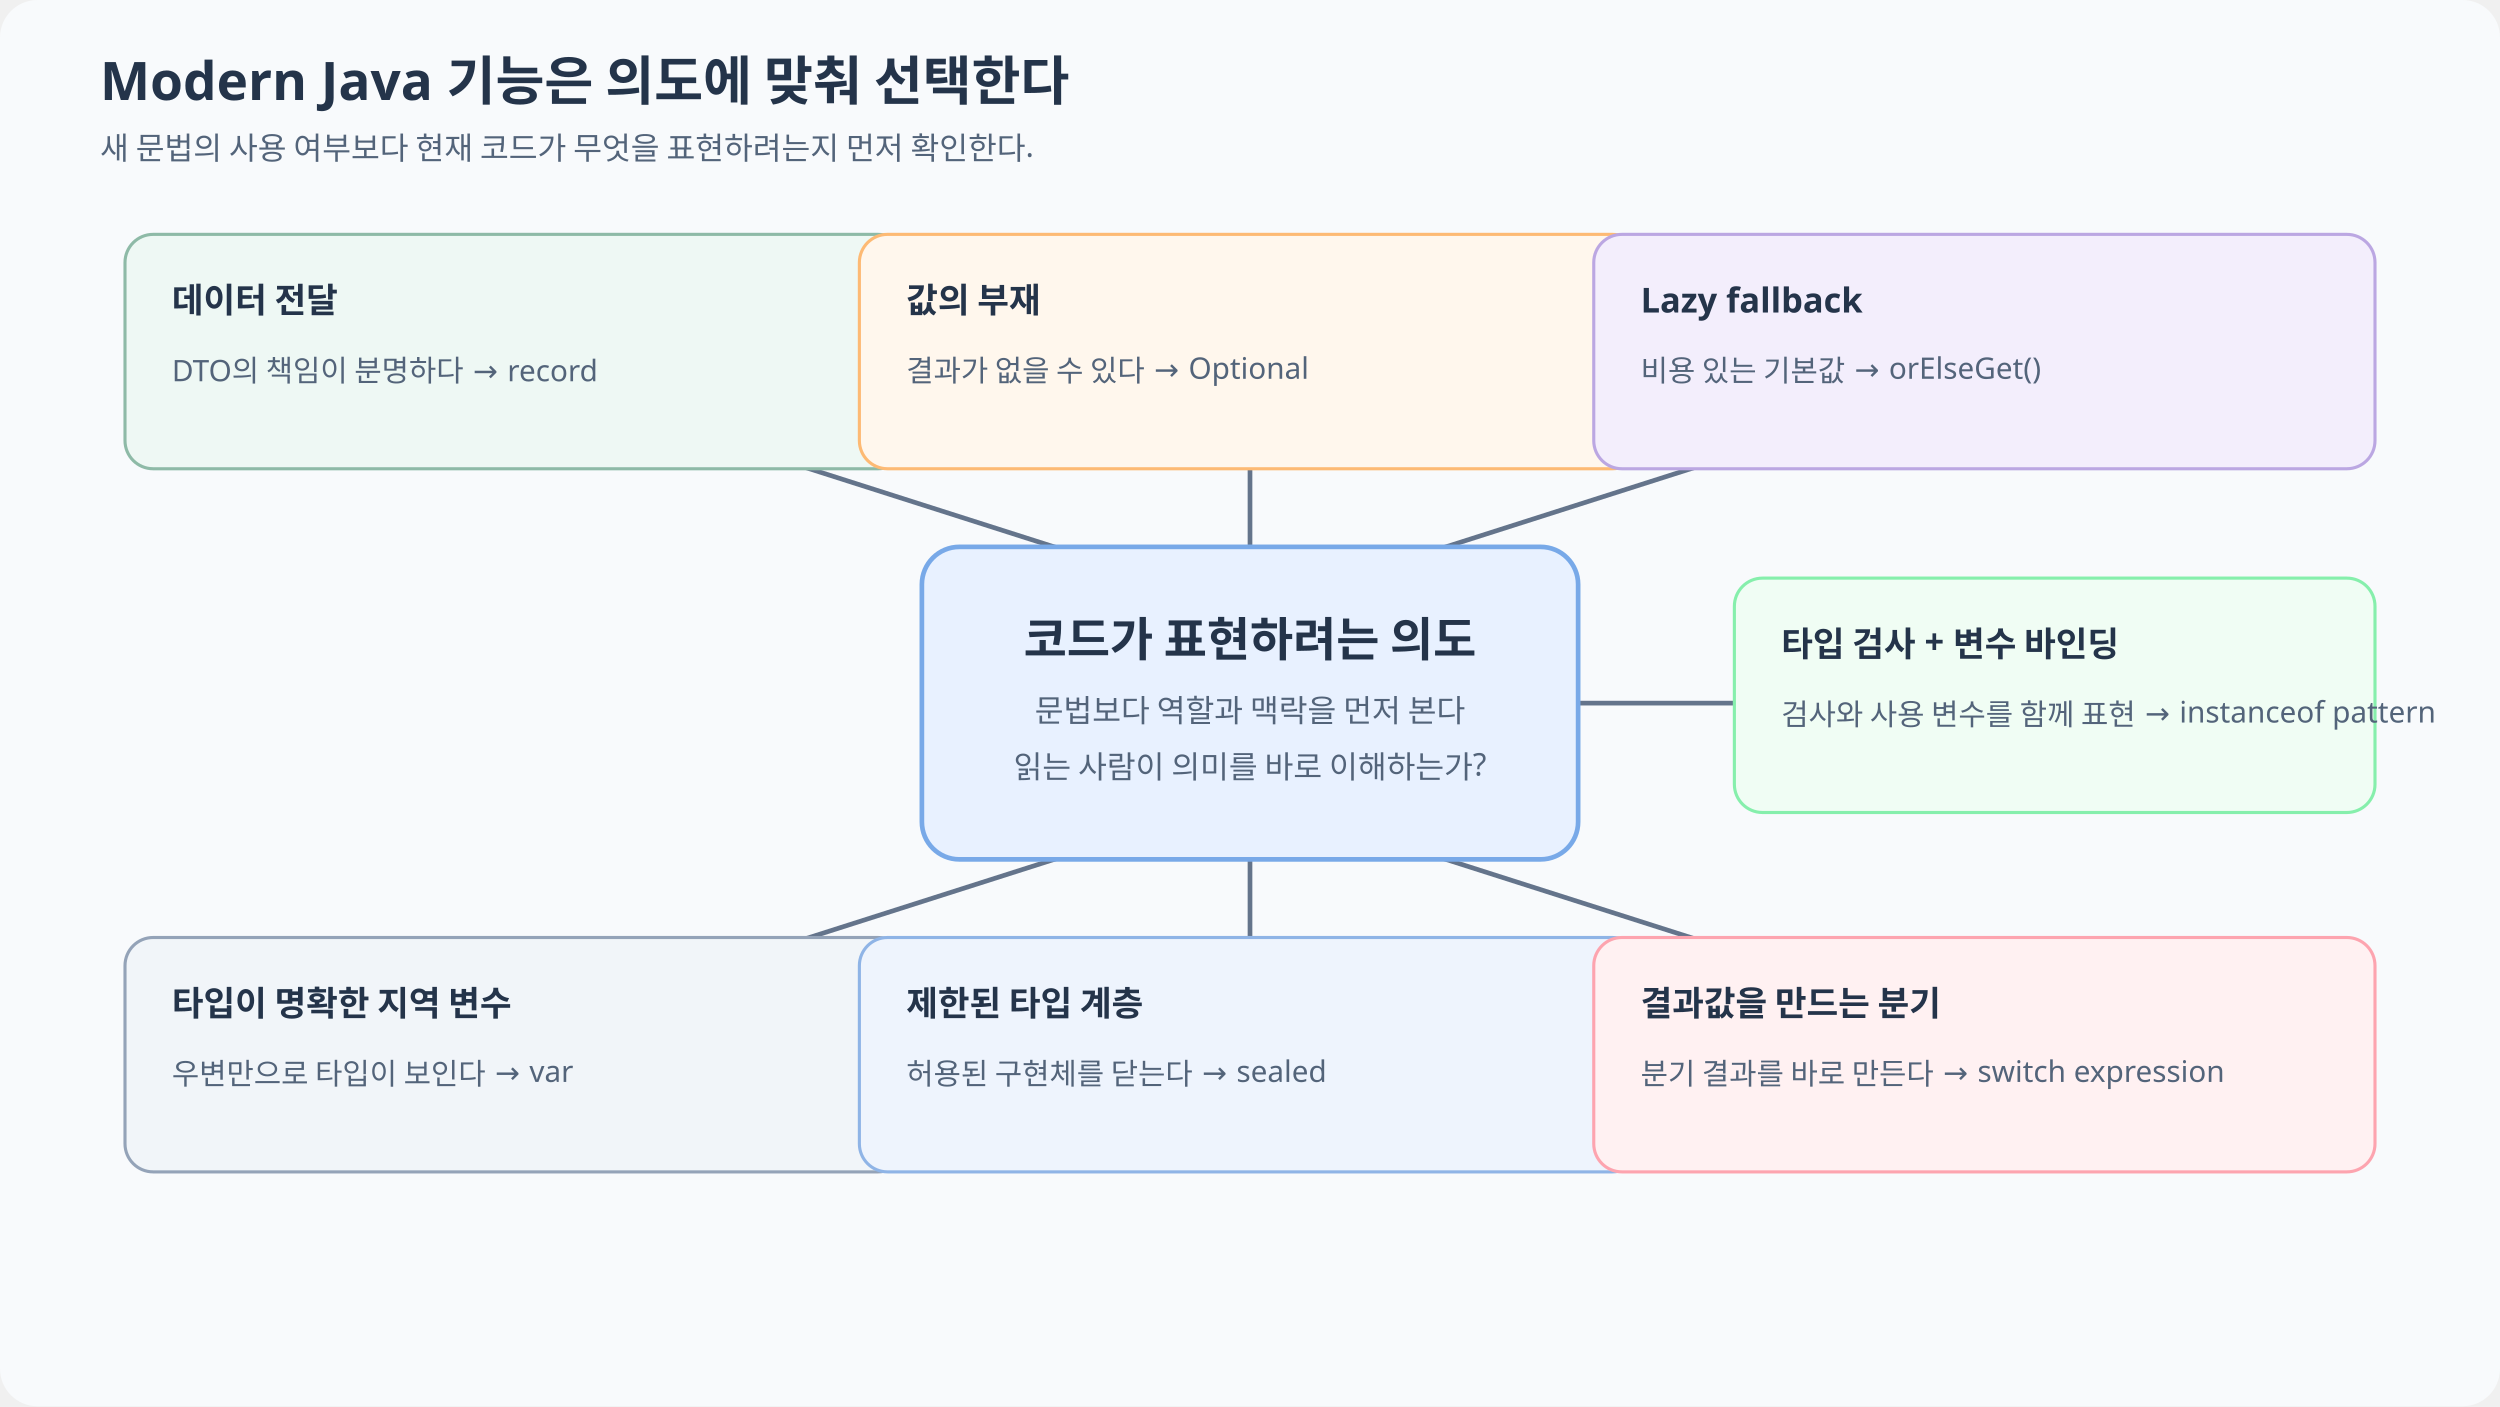
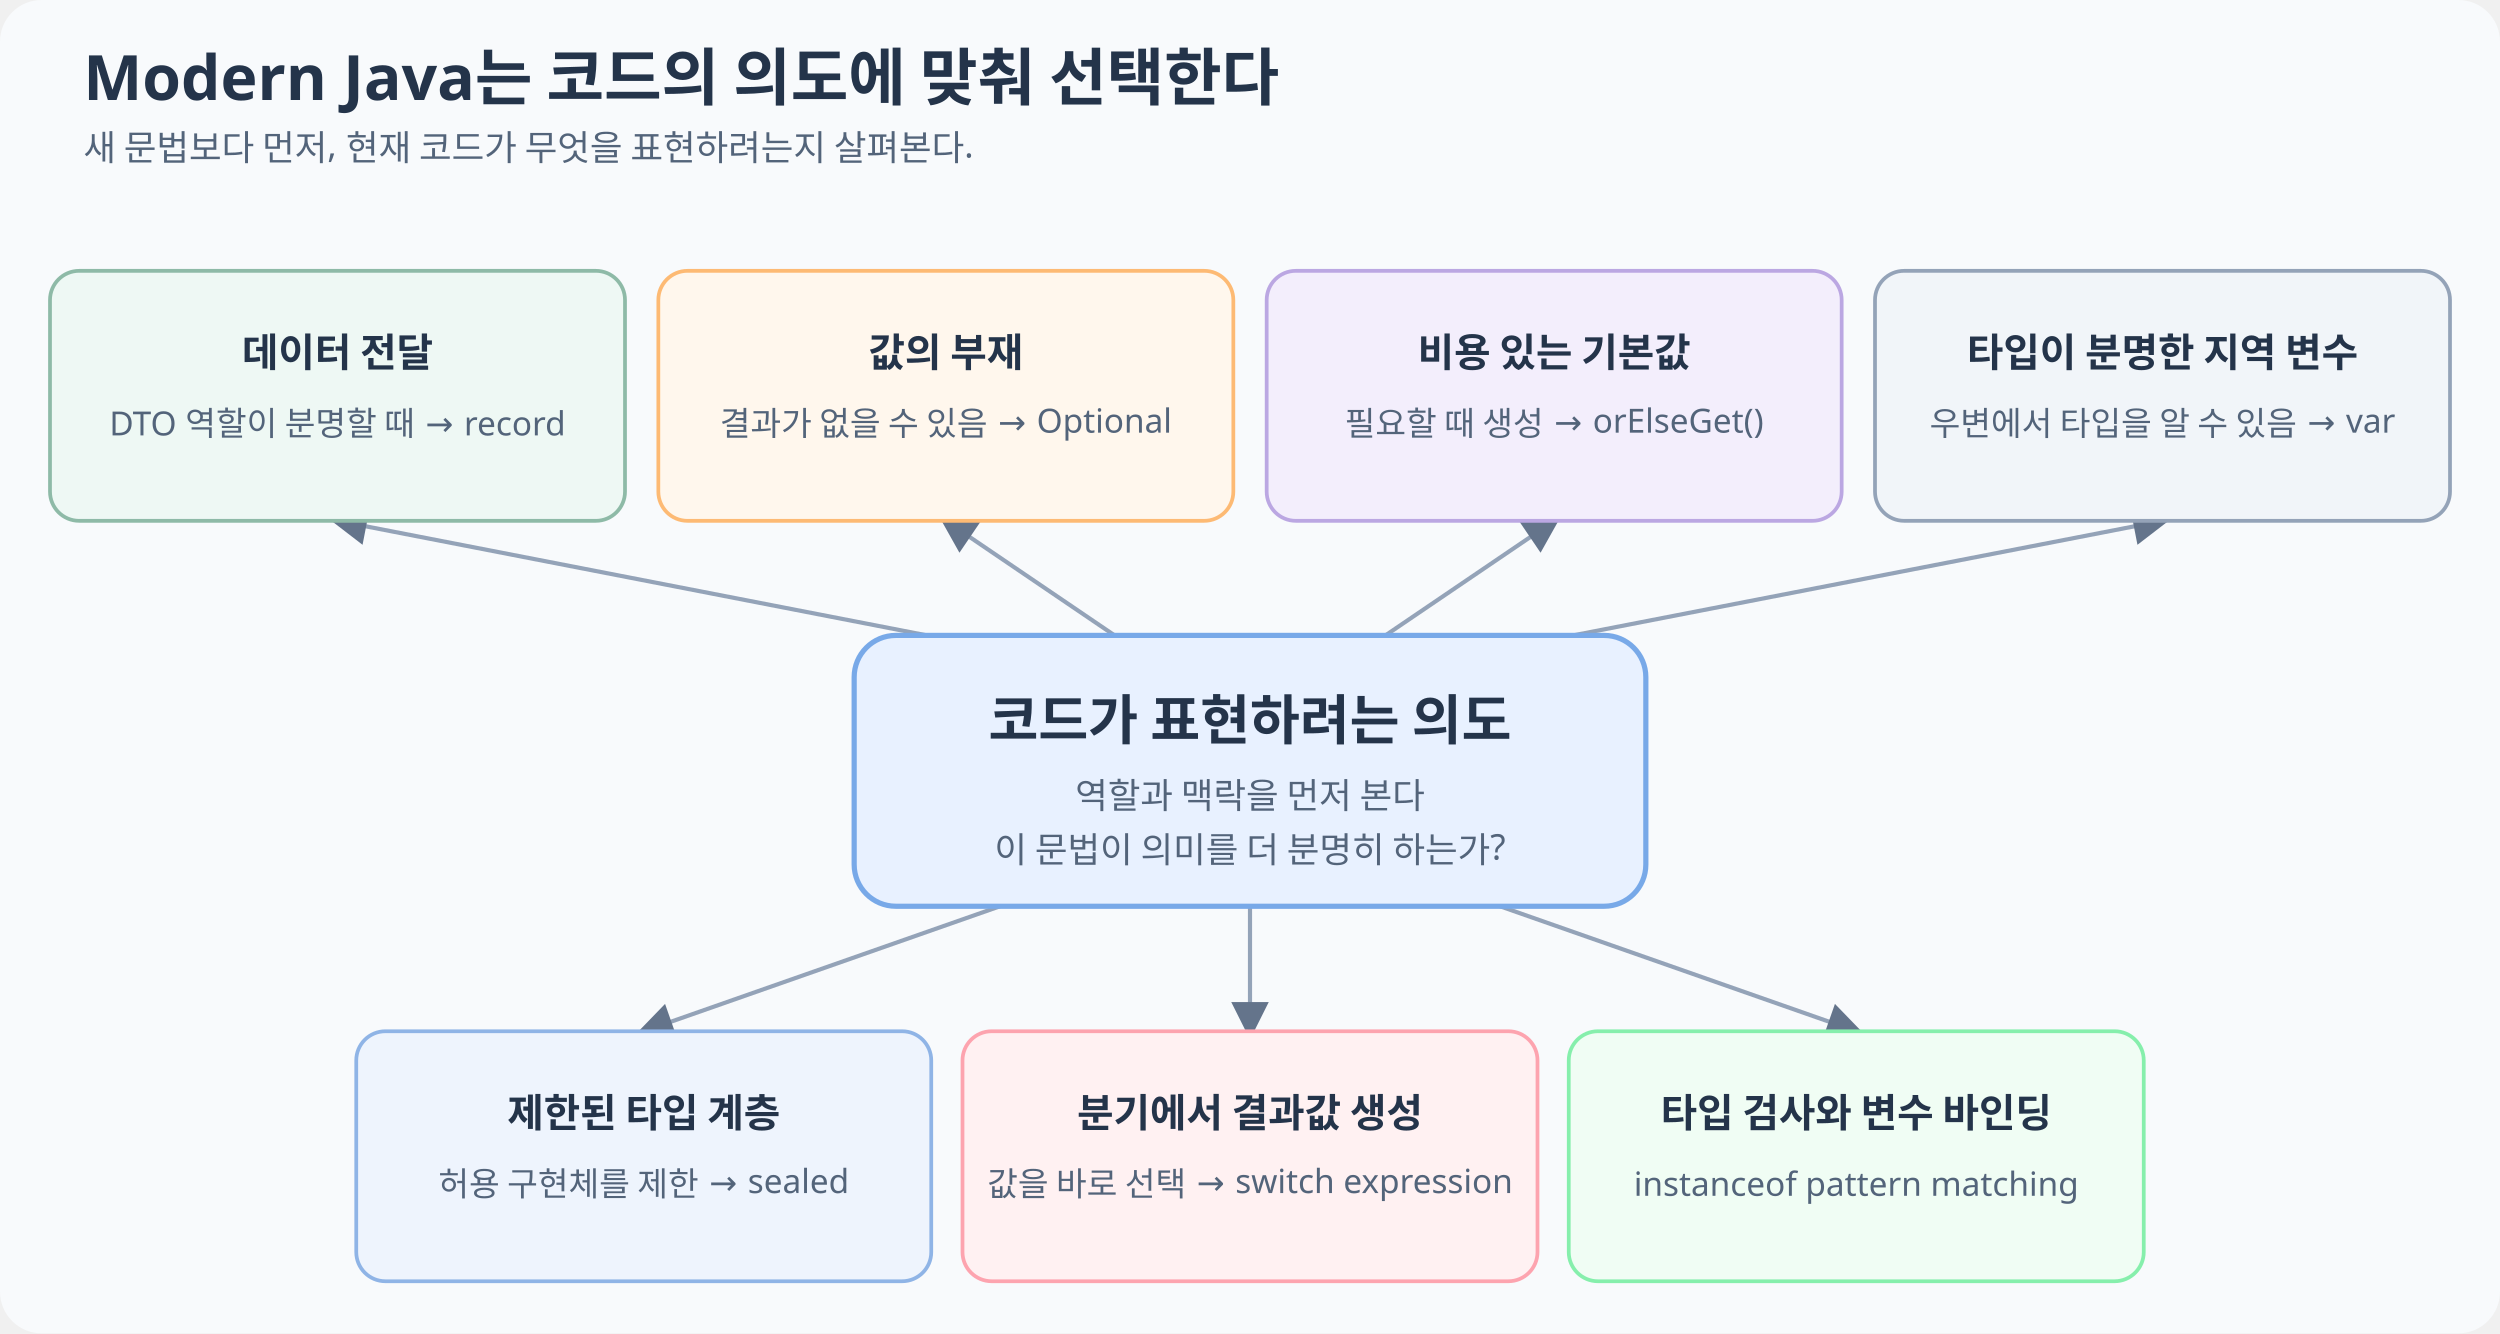
- <svg xmlns="http://www.w3.org/2000/svg" width="1600" height="900" viewBox="0 0 1600 900" role="img" aria-labelledby="title desc">
+ <svg xmlns="http://www.w3.org/2000/svg" width="1200" height="640" viewBox="0 0 1200 640" role="img" aria-labelledby="title desc">
  <defs>
-     <marker id="arrow" markerWidth="10" markerHeight="10" refX="8" refY="5" orient="auto">
-       <path d="M0 0 L10 5 L0 10 Z" fill="#64748b" />
+     <marker id="arrow" markerWidth="9" markerHeight="9" refX="7" refY="4.5" orient="auto">
+       <path d="M0 0 L9 4.5 L0 9 Z" fill="#64748b" />
    </marker>
  </defs>
  <style>
    text { font-family: "Malgun Gothic", "Apple SD Gothic Neo", sans-serif; fill: #24344a; }
-     .title { font-size: 34px; font-weight: 700; }
-     .subtitle { font-size: 20px; fill: #53647a; }
-     .center-title { font-size: 30px; font-weight: 700; }
-     .center-body { font-size: 20px; fill: #53647a; }
-     .card-title { font-size: 22px; font-weight: 700; }
-     .card-body { font-size: 19px; fill: #53647a; }
-     .center { fill: #e8f1ff; stroke: #78a9e8; stroke-width: 3; }
-     .card { fill: #ffffff; stroke: #cbd5e1; stroke-width: 2; }
-     .record { fill: #eef8f4; stroke: #8ebaa7; stroke-width: 2; }
-     .optional { fill: #fff7ed; stroke: #fdba74; stroke-width: 2; }
-     .lazy { fill: #f3eefc; stroke: #bba7e2; stroke-width: 2; }
-     .type { fill: #f1f5f9; stroke: #94a3b8; stroke-width: 2; }
-     .sealed { fill: #eef4fd; stroke: #8fb4e6; stroke-width: 2; }
-     .switch { fill: #fff1f2; stroke: #fda4af; stroke-width: 2; }
-     .pattern { fill: #f0fdf4; stroke: #86efac; stroke-width: 2; }
-     .arrow { stroke: #64748b; stroke-width: 3; fill: none; marker-end: url(#arrow); }
+     .title { font-size: 30px; font-weight: 700; }
+     .subtitle { font-size: 17px; fill: #53647a; }
+     .center-title { font-size: 26px; font-weight: 700; }
+     .center-body { font-size: 17px; fill: #53647a; }
+     .card-title { font-size: 19px; font-weight: 700; }
+     .card-body { font-size: 16px; fill: #53647a; }
+     .center { fill: #e8f1ff; stroke: #78a9e8; stroke-width: 2.5; }
+     .record { fill: #eef8f4; stroke: #8ebaa7; }
+     .optional { fill: #fff7ed; stroke: #fdba74; }
+     .lazy { fill: #f3eefc; stroke: #bba7e2; }
+     .type { fill: #f1f5f9; stroke: #94a3b8; }
+     .sealed { fill: #eef4fd; stroke: #8fb4e6; }
+     .switch { fill: #fff1f2; stroke: #fda4af; }
+     .pattern { fill: #f0fdf4; stroke: #86efac; }
+     .card { stroke-width: 1.8; }
+     .arrow { stroke: #94a3b8; stroke-width: 2; fill: none; marker-end: url(#arrow); }
  </style>
-   <rect width="1600" height="900" rx="24" fill="#f8fafc" />
-   <text x="64" y="64" class="title">Modern Java 기능은 의도에 맞춰 선택한다</text>
-   <text x="64" y="102" class="subtitle">새 문법의 사용 여부보다 현재 코드가 무엇을 표현하려는지 먼저 확인한다.</text>
-   <path d="M800 390 L330 240" class="arrow" />
-   <path d="M800 390 L800 240" class="arrow" />
-   <path d="M800 390 L1270 240" class="arrow" />
-   <path d="M800 510 L330 660" class="arrow" />
-   <path d="M800 510 L800 660" class="arrow" />
-   <path d="M800 510 L1270 660" class="arrow" />
-   <path d="M800 450 L1430 450" class="arrow" />
-   <rect x="590" y="350" width="420" height="200" rx="24" class="center" />
-   <text x="800" y="420" text-anchor="middle" class="center-title">코드가 표현하려는 의도</text>
-   <text x="800" y="462" text-anchor="middle" class="center-body">문법보다 역할과 맥락을 먼저 본다</text>
-   <text x="800" y="498" text-anchor="middle" class="center-body">읽는 사람이 의미를 바로 이해하는가?</text>
-   <rect x="80" y="150" width="500" height="150" rx="18" class="record" />
-   <text x="110" y="200" class="card-title">데이터 전달</text>
-   <text x="110" y="244" class="card-body">DTO의 책임이 분명하다 → record</text>
-   <rect x="550" y="150" width="500" height="150" rx="18" class="optional" />
-   <text x="580" y="200" class="card-title">값의 부재</text>
-   <text x="580" y="244" class="card-body">결과가 없을 수 있다 → Optional</text>
-   <rect x="1020" y="150" width="500" height="150" rx="18" class="lazy" />
-   <text x="1050" y="200" class="card-title">Lazy fallback</text>
-   <text x="1050" y="244" class="card-body">비용 있는 기본값 → orElseGet()</text>
-   <rect x="80" y="600" width="500" height="150" rx="18" class="type" />
-   <text x="110" y="650" class="card-title">타입이 명확한 지역 변수</text>
-   <text x="110" y="694" class="card-body">우변만으로 타입이 보인다 → var</text>
-   <rect x="550" y="600" width="500" height="150" rx="18" class="sealed" />
-   <text x="580" y="650" class="card-title">제한된 타입 계층</text>
-   <text x="580" y="694" class="card-body">허용된 구현체를 닫는다 → sealed</text>
-   <rect x="1020" y="600" width="500" height="150" rx="18" class="switch" />
-   <text x="1050" y="650" class="card-title">결과값을 만드는 분기</text>
-   <text x="1050" y="694" class="card-body">분기 결과를 바로 만든다 → switch expression</text>
-   <rect x="1110" y="370" width="410" height="150" rx="18" class="pattern" />
-   <text x="1140" y="420" class="card-title">타입 검사 + 변수 바인딩</text>
-   <text x="1140" y="464" class="card-body">검사와 사용 변수를 함께 표현 → instanceof pattern</text>
+   <rect width="1200" height="640" rx="20" fill="#f8fafc" />
+   <text x="40" y="48" class="title">Modern Java는 코드의 의도에 맞춰 선택한다</text>
+   <text x="40" y="77" class="subtitle">새 문법보다 먼저, 현재 코드가 무엇을 표현하려는지 살펴본다.</text>
+   <path d="M445 305 L162 250" class="arrow" />
+   <path d="M535 305 L454 250" class="arrow" />
+   <path d="M665 305 L746 250" class="arrow" />
+   <path d="M755 305 L1038 250" class="arrow" />
+   <path d="M480 435 L309 495" class="arrow" />
+   <path d="M600 435 L600 495" class="arrow" />
+   <path d="M720 435 L891 495" class="arrow" />
+   <rect x="410" y="305" width="380" height="130" rx="20" class="center" />
+   <text x="600" y="355" text-anchor="middle" class="center-title">코드가 표현하려는 의도</text>
+   <text x="600" y="388" text-anchor="middle" class="center-body">역할과 맥락을 먼저 본다</text>
+   <text x="600" y="414" text-anchor="middle" class="center-body">이 문법이 의미를 더 분명히 하는가?</text>
+   <rect x="24" y="130" width="276" height="120" rx="14" class="card record" />
+   <text x="162" y="176" text-anchor="middle" class="card-title">데이터 전달</text>
+   <text x="162" y="209" text-anchor="middle" class="card-body">DTO 역할이 분명할 때 → record</text>
+   <rect x="316" y="130" width="276" height="120" rx="14" class="card optional" />
+   <text x="454" y="176" text-anchor="middle" class="card-title">값의 부재</text>
+   <text x="454" y="209" text-anchor="middle" class="card-body">결과가 없을 수 있음 → Optional</text>
+   <rect x="608" y="130" width="276" height="120" rx="14" class="card lazy" />
+   <text x="746" y="176" text-anchor="middle" class="card-title">비용 있는 기본값</text>
+   <text x="746" y="209" text-anchor="middle" class="card-body">필요할 때 생성 → orElseGet()</text>
+   <rect x="900" y="130" width="276" height="120" rx="14" class="card type" />
+   <text x="1038" y="176" text-anchor="middle" class="card-title">타입이 분명한 지역 변수</text>
+   <text x="1038" y="209" text-anchor="middle" class="card-body">우변에서 타입을 알 수 있음 → var</text>
+   <rect x="171" y="495" width="276" height="120" rx="14" class="card sealed" />
+   <text x="309" y="541" text-anchor="middle" class="card-title">제한된 타입 계층</text>
+   <text x="309" y="574" text-anchor="middle" class="card-body">허용 구현체를 제한 → sealed</text>
+   <rect x="462" y="495" width="276" height="120" rx="14" class="card switch" />
+   <text x="600" y="541" text-anchor="middle" class="card-title">분기에서 결과값 생성</text>
+   <text x="600" y="574" text-anchor="middle" class="card-body">값을 바로 선택 → switch expression</text>
+   <rect x="753" y="495" width="276" height="120" rx="14" class="card pattern" />
+   <text x="891" y="541" text-anchor="middle" class="card-title">타입 검사와 변수 바인딩</text>
+   <text x="891" y="574" text-anchor="middle" class="card-body">instanceof pattern matching</text>
</svg>
